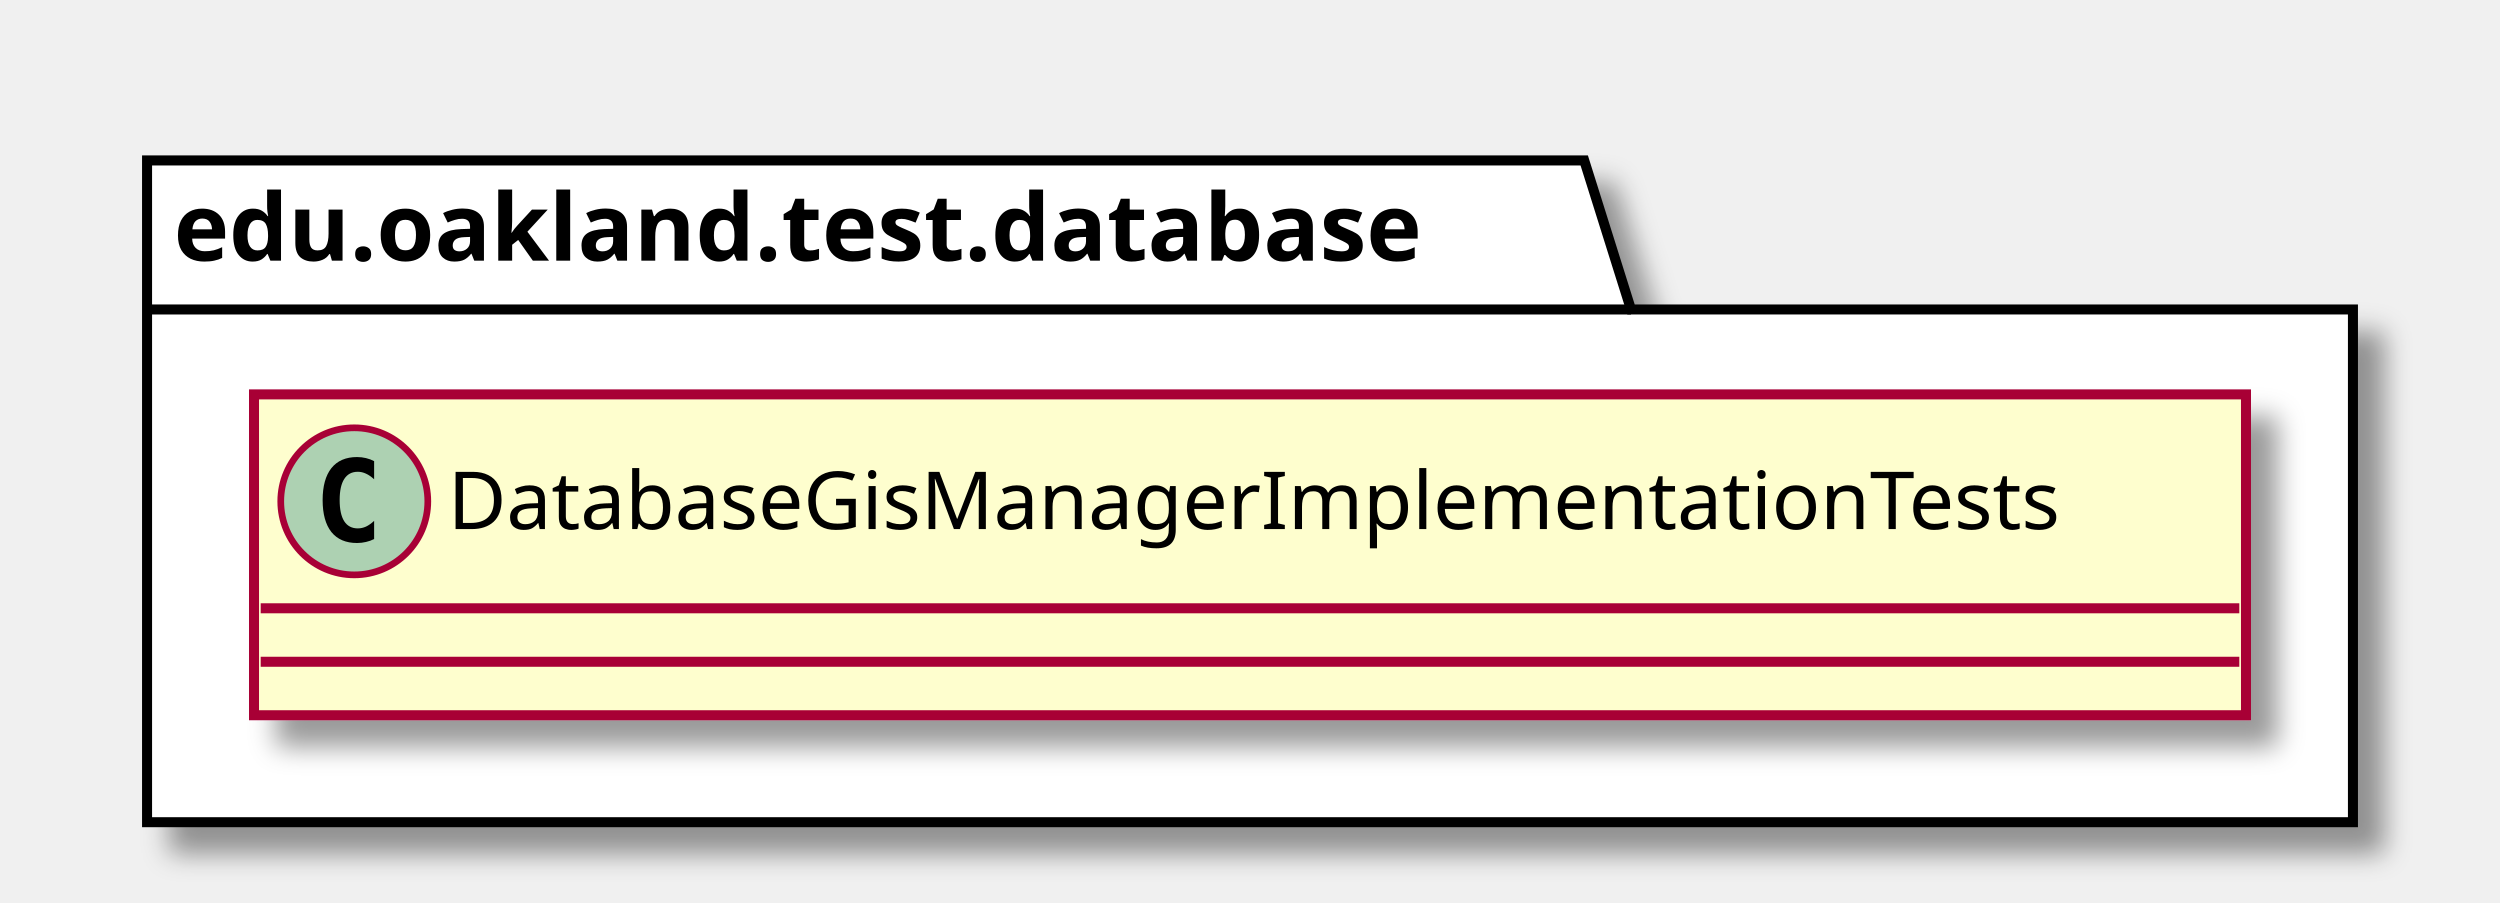
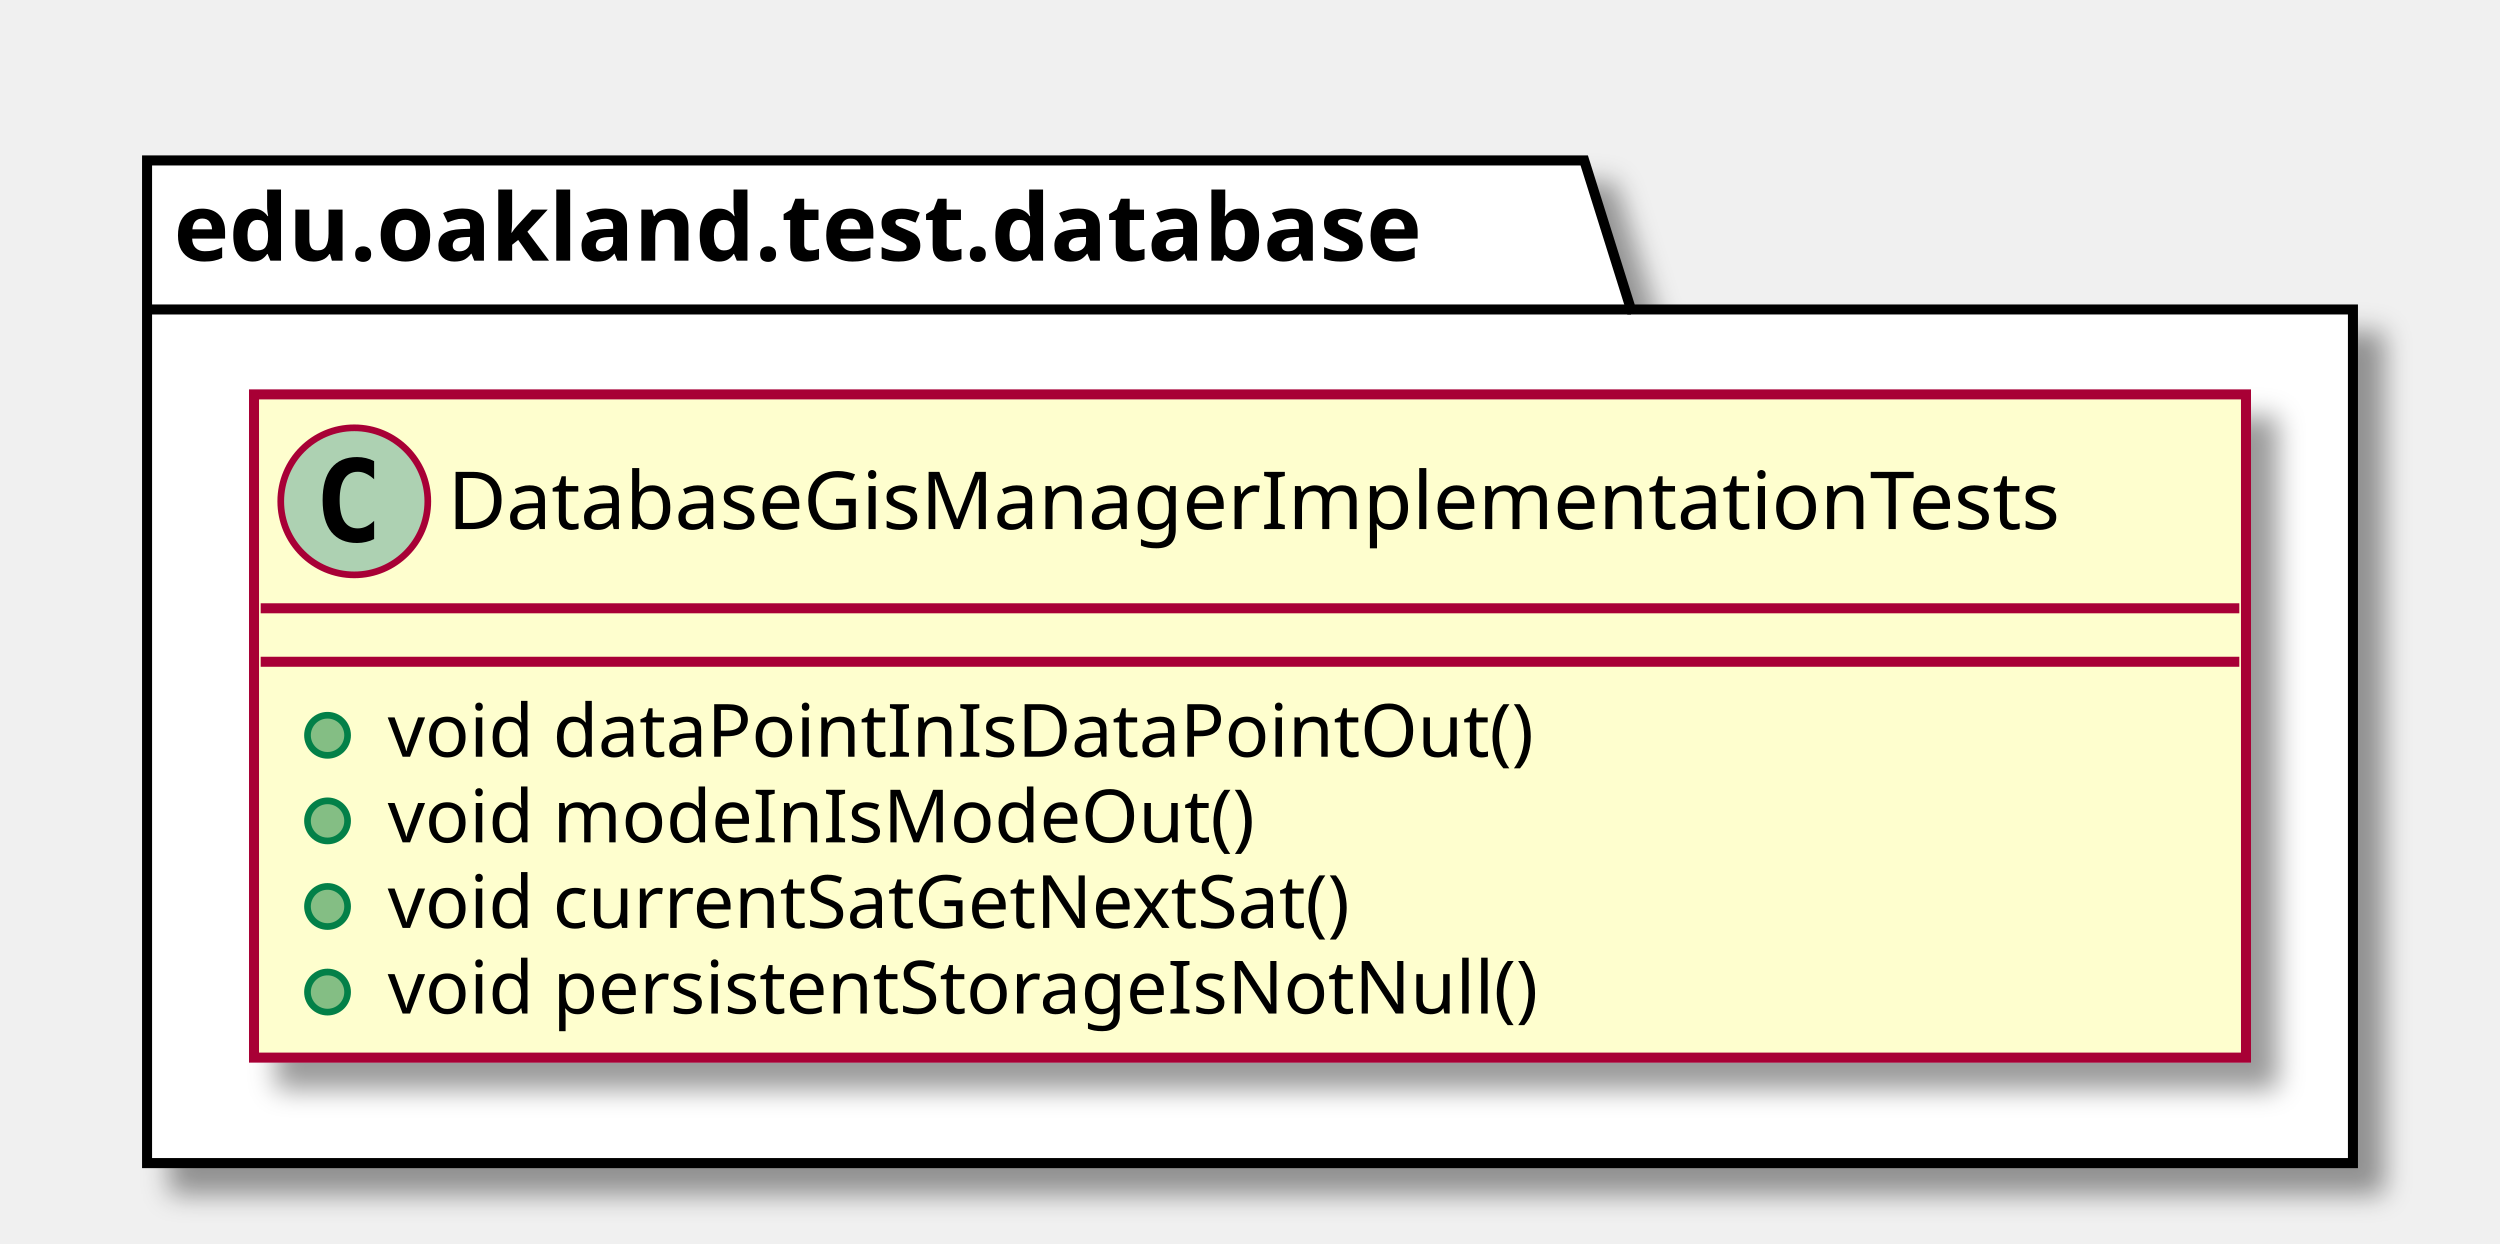
- <svg xmlns="http://www.w3.org/2000/svg" contentScriptType="application/ecmascript" contentStyleType="text/css" height="135px" preserveAspectRatio="none" style="width:374px;height:135px;" version="1.1" viewBox="0 0 374 135" width="374px" zoomAndPan="magnify">
+ <svg xmlns="http://www.w3.org/2000/svg" contentScriptType="application/ecmascript" contentStyleType="text/css" height="186px" preserveAspectRatio="none" style="width:374px;height:186px;" version="1.1" viewBox="0 0 374 186" width="374px" zoomAndPan="magnify">
  <defs>
-     <filter height="300%" id="f11o7r85klx254" width="300%" x="-1" y="-1">
+     <filter height="300%" id="f1lhooll291b1b" width="300%" x="-1" y="-1">
      <feGaussianBlur result="blurOut" stdDeviation="2.0" />
      <feColorMatrix in="blurOut" result="blurOut2" type="matrix" values="0 0 0 0 0 0 0 0 0 0 0 0 0 0 0 0 0 0 .4 0" />
      <feOffset dx="4.0" dy="4.0" in="blurOut2" result="blurOut3" />
      <feBlend in="SourceGraphic" in2="blurOut3" mode="normal" />
    </filter>
  </defs>
  <g>
-     <polygon fill="#FFFFFF" filter="url(#f11o7r85klx254)" points="22,24,237,24,244,46.297,352,46.297,352,123,22,123,22,24" style="stroke: #000000; stroke-width: 1.5;" />
+     <polygon fill="#FFFFFF" filter="url(#f1lhooll291b1b)" points="22,24,237,24,244,46.297,352,46.297,352,174,22,174,22,24" style="stroke: #000000; stroke-width: 1.5;" />
    <line style="stroke: #000000; stroke-width: 1.5;" x1="22" x2="244" y1="46.297" y2="46.297" />
    <text fill="#000000" font-family="sans-serif" font-size="14" font-weight="bold" lengthAdjust="spacingAndGlyphs" textLength="209" x="26" y="38.995">edu.oakland.test.database</text>
-     <rect fill="#FEFECE" filter="url(#f11o7r85klx254)" height="48" id="DatabaseGisManagerImplementationTests" style="stroke: #A80036; stroke-width: 1.5;" width="298" x="38" y="59" />
+     <rect fill="#FEFECE" filter="url(#f1lhooll291b1b)" height="99.219" id="DatabaseGisManagerImplementationTests" style="stroke: #A80036; stroke-width: 1.5;" width="298" x="38" y="59" />
    <ellipse cx="53" cy="75" fill="#ADD1B2" rx="11" ry="11" style="stroke: #A80036; stroke-width: 1.0;" />
    <path d="M55.969,80.641 Q55.391,80.938 54.75,81.078 Q54.109,81.234 53.406,81.234 Q50.906,81.234 49.578,79.594 Q48.266,77.938 48.266,74.812 Q48.266,71.688 49.578,70.031 Q50.906,68.375 53.406,68.375 Q54.109,68.375 54.75,68.531 Q55.406,68.688 55.969,68.984 L55.969,71.703 Q55.344,71.125 54.75,70.859 Q54.156,70.578 53.531,70.578 Q52.188,70.578 51.5,71.656 Q50.812,72.719 50.812,74.812 Q50.812,76.906 51.5,77.984 Q52.188,79.047 53.531,79.047 Q54.156,79.047 54.75,78.781 Q55.344,78.5 55.969,77.922 L55.969,80.641 Z " />
    <text fill="#000000" font-family="sans-serif" font-size="12" lengthAdjust="spacingAndGlyphs" textLength="266" x="67" y="79.154">DatabaseGisManagerImplementationTests</text>
    <line style="stroke: #A80036; stroke-width: 1.5;" x1="39" x2="335" y1="91" y2="91" />
    <line style="stroke: #A80036; stroke-width: 1.5;" x1="39" x2="335" y1="99" y2="99" />
+     <ellipse cx="49" cy="110" fill="#84BE84" rx="3" ry="3" style="stroke: #038048; stroke-width: 1.0;" />
+     <text fill="#000000" font-family="sans-serif" font-size="11" lengthAdjust="spacingAndGlyphs" textLength="182" x="58" y="113.21">void dataPointInIsDataPointOut()</text>
+     <ellipse cx="49" cy="122.805" fill="#84BE84" rx="3" ry="3" style="stroke: #038048; stroke-width: 1.0;" />
+     <text fill="#000000" font-family="sans-serif" font-size="11" lengthAdjust="spacingAndGlyphs" textLength="137" x="58" y="126.015">void modeInIsModeOut()</text>
+     <ellipse cx="49" cy="135.609" fill="#84BE84" rx="3" ry="3" style="stroke: #038048; stroke-width: 1.0;" />
+     <text fill="#000000" font-family="sans-serif" font-size="11" lengthAdjust="spacingAndGlyphs" textLength="159" x="58" y="138.82">void currentSatGetNextSat()</text>
+     <ellipse cx="49" cy="148.414" fill="#84BE84" rx="3" ry="3" style="stroke: #038048; stroke-width: 1.0;" />
+     <text fill="#000000" font-family="sans-serif" font-size="11" lengthAdjust="spacingAndGlyphs" textLength="188" x="58" y="151.625">void persistentStorageIsNotNull()</text>
  </g>
</svg>
